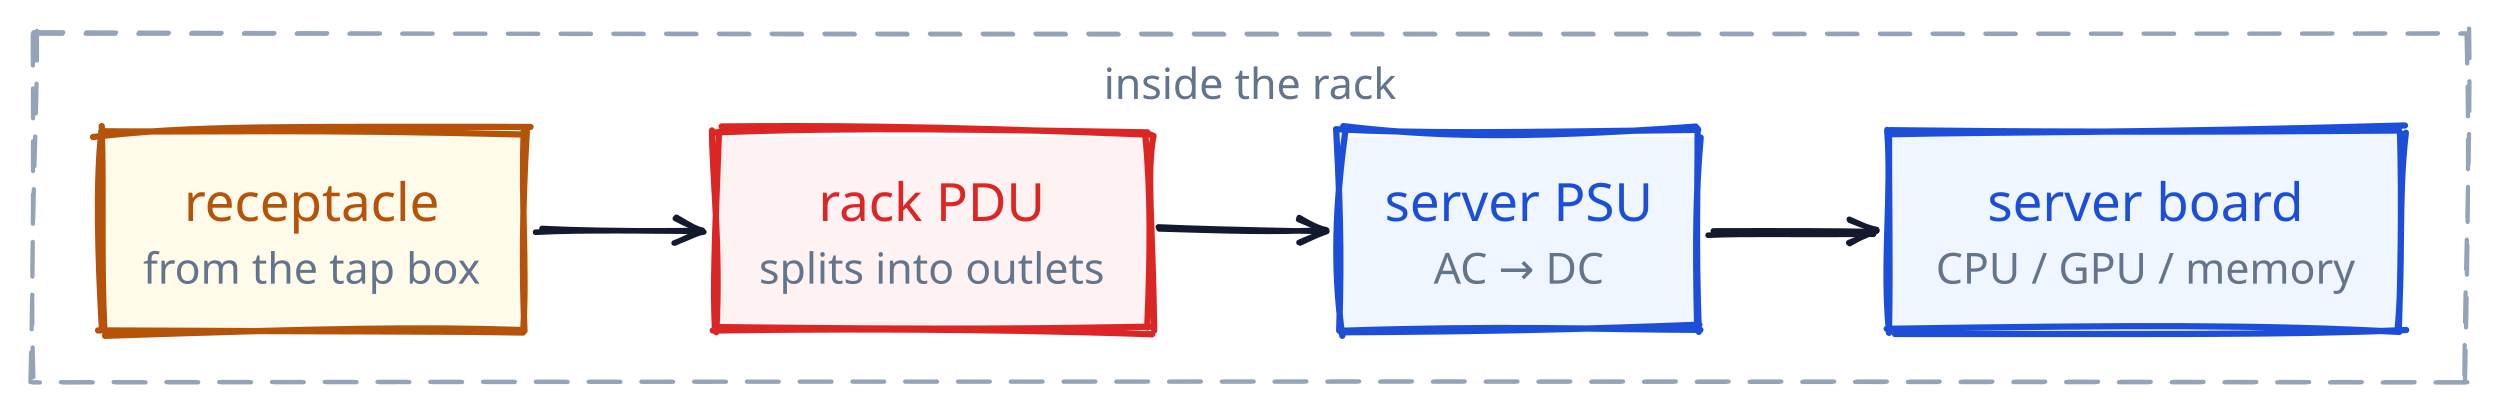
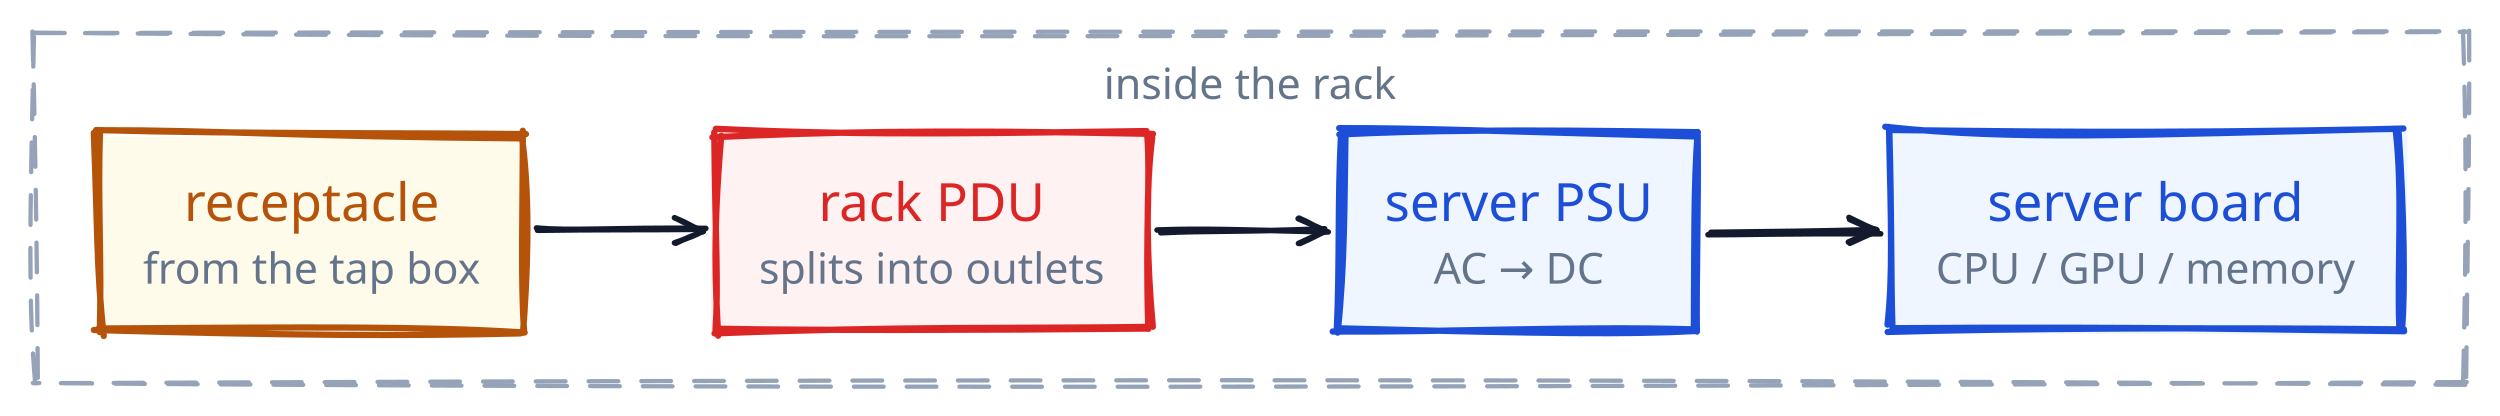
<svg xmlns="http://www.w3.org/2000/svg" viewBox="0 0 758 126" width="758" height="126" role="img" aria-label="the receptacle feeds the rack PDU, one of its outlets feeds a server PSU, and the PSU turns AC into the DC the board uses" font-family="Gaegu, ui-rounded, sans-serif" text-anchor="middle" preserveAspectRatio="xMidYMid meet">
-   <path d="M10.181 9.767 C164.129 10.418, 316.854 10.752, 748.528 10.101 M9.96 10.227 C172.139 10.193, 334.424 10.296, 748.047 10.195 M748.631 8.663 C749.232 45.033, 747.296 80.661, 747.172 117.669 M747.859 10.269 C748.489 33.661, 748.598 58.322, 747.379 115.565 M747.465 115.979 C560.193 115.812, 373.623 115.484, 10.453 115.889 M748.096 115.899 C538.654 115.536, 329.412 115.565, 9.899 115.964 M10.107 114.355 C8.858 73.179, 11.508 33.774, 11.19 9.204 M9.229 115.837 C10.212 80.193, 10.066 42.787, 9.933 9.616" fill="none" stroke="#94a3b8" stroke-width="1.3" stroke-linecap="round" stroke-linejoin="round" stroke-dasharray="9 7" />
+   <path d="M10.622 10.024 C182.211 9.661, 353.54 9.534, 747.38 9.505 M9.781 9.901 C207.011 11.713, 404.776 11.035, 748.286 9.674 M746.819 10.309 C747.662 37.495, 747.975 65.041, 746.837 115.02 M748.649 9.32 C748.835 47.774, 747.949 85.578, 747.717 116.865 M747.457 116.682 C575.876 115.531, 403.157 114.464, 10.144 116.195 M747.908 115.833 C475.793 117.574, 204.419 117.816, 9.968 116.117 M11.472 114.555 C11.26 75.188, 10.512 32.193, 9.782 8.26 M10.665 116.145 C8.673 92.968, 8.891 71.17, 10.316 10.466" fill="none" stroke="#94a3b8" stroke-width="1.3" stroke-linecap="round" stroke-linejoin="round" stroke-dasharray="9 7" />
  <text x="379" y="30" font-size="13" fill="#64748b">inside the rack</text>
-   <path d="M29.611 41.166 L159.939 38.895 L160.948 98.172 L29.891 101.684" fill="#fffbeb" />
-   <path d="M28.201 41.537 C58.215 37.913, 87.201 38.521, 160.852 38.478 M30.702 39.812 C61.963 40.106, 92.711 39.074, 159.381 40.797 M159.738 39.881 C158.276 63.061, 158.33 84.846, 159.021 100.304 M158.816 39.453 C157.951 60.41, 159.764 80.854, 158.674 99.53 M158.406 100.062 C127.423 99.046, 97.665 99.597, 31.85 101.818 M158.579 100.822 C130.956 100.369, 100.344 100.554, 29.729 100.18 M31.648 100.072 C30.622 78.952, 31.457 58.285, 30.848 38.228 M30.886 99.611 C29.705 78.227, 29.008 55.397, 30.706 40.285" fill="none" stroke="#b45309" stroke-width="1.9" stroke-linecap="round" stroke-linejoin="round" />
+   <path d="M31.104 41.516 L159.415 41.929 L157.743 100.881 L29.176 101.294" fill="#fffbeb" />
+   <path d="M31.827 39.489 C62.365 39.408, 91.295 41.411, 157.325 41.947 M29.134 39.431 C75.702 40.686, 121.431 40.239, 159.469 40.651 M158.249 41.557 C161.026 61.51, 159.741 86.106, 158.566 100.909 M158.519 39.639 C158.524 62.741, 157.811 85.757, 158.917 100.449 M157.736 101.087 C123.013 101.897, 88.669 101.785, 28.457 100.057 M159.077 100.82 C128.081 98.858, 96.273 99.199, 29.912 99.596 M31.46 101.872 C29.219 82.055, 29.525 66.59, 28.442 40.286 M30.245 100.706 C30.874 80.566, 29.576 59.154, 30.317 40.714" fill="none" stroke="#b45309" stroke-width="1.9" stroke-linecap="round" stroke-linejoin="round" />
  <text x="94.5" y="67" font-size="16" fill="#b45309">receptacle</text>
  <text x="94.5" y="86" font-size="13" fill="#64748b">from the tap box</text>
-   <path d="M216.989 41.413 L348.98 41.518 L347.484 100.979 L217.499 100.926" fill="#fef2f2" />
-   <path d="M218.794 38.348 C246.97 38.12, 277.832 38.004, 348.976 40.839 M216.22 40.196 C260.633 38.354, 301.649 39.428, 347.911 40.132 M349.729 41.153 C347.569 52.961, 349.495 66.666, 349.947 100.243 M347.253 40.841 C348.959 58.231, 348.822 76.656, 347.84 99.286 M349.321 101.357 C296.262 99.485, 246.402 99.755, 216.104 100.219 M348.632 99.059 C318.751 99.572, 290.346 100.022, 217.578 99.172 M217.185 100.713 C218.57 75.24, 215.83 51.325, 215.88 39.546 M216.743 99.191 C216.155 86.583, 216.704 72.971, 217.995 39.982" fill="none" stroke="#dc2626" stroke-width="1.9" stroke-linecap="round" stroke-linejoin="round" />
+   <path d="M215.585 39.418 L349.907 41.365 L348.163 98.765 L215.589 101.768" fill="#fef2f2" />
+   <path d="M216.016 41.621 C247.278 40.172, 280.604 39.134, 349.584 40.604 M217.047 39.037 C264.047 41.383, 308.796 40.182, 347.606 39.732 M349.343 41.775 C347.381 57.182, 347.646 78.548, 349.536 99.077 M347.828 40.718 C348.887 54.295, 347.21 67.921, 348.158 99.71 M347.012 99.126 C308.77 99.654, 273.315 98.828, 216.656 101.104 M347.801 99.627 C297.149 100.11, 244.531 100.208, 217.468 99.664 M217.748 101.788 C216.986 87.07, 216.038 71.536, 218.693 41.151 M216.941 100.024 C217.865 86.279, 216.892 73.016, 216.562 40.117" fill="none" stroke="#dc2626" stroke-width="1.9" stroke-linecap="round" stroke-linejoin="round" />
  <text x="282.5" y="67" font-size="16" fill="#dc2626">rack PDU</text>
  <text x="282.5" y="86" font-size="13" fill="#64748b">splits into outlets</text>
-   <path d="M405.425 41.451 L515.077 41.553 L514.69 100.804 L406.118 101.61" fill="#eff6ff" />
-   <path d="M407.287 38.243 C431.91 41.151, 458.708 42.46, 514.164 38.385 M405.076 39.168 C430.513 40.496, 454.169 40.213, 514.893 39.372 M515.645 41.703 C514.25 57.291, 513.998 71.734, 514.546 98.354 M514.725 39.025 C514.766 57.11, 514.077 73.866, 515.078 100.623 M515.253 98.447 C482.866 99.732, 453.796 100.477, 406.59 100.755 M515.56 100.024 C484.737 99.833, 454.332 98.679, 406.283 100.308 M406.986 101.816 C404.077 81.399, 404.88 61.887, 407.943 39.53 M406.042 100.251 C406.522 83.708, 406.774 69.729, 405.147 39.65" fill="none" stroke="#1d4ed8" stroke-width="1.9" stroke-linecap="round" stroke-linejoin="round" />
+   <path d="M407.165 38.159 L513.533 41.672 L515.446 99.656 L405.747 100.38" fill="#eff6ff" />
+   <path d="M406.039 38.85 C430.98 38.804, 451.504 39.729, 514.23 41.383 M406.09 40.77 C430.916 39.577, 456.972 39.157, 514.793 40.075 M514.734 40.024 C513.519 56.267, 513.75 74.017, 513.573 99.435 M514.753 40.953 C514.969 62.359, 514.268 86.621, 514.499 100.536 M513.036 99.846 C477.725 98.846, 437.88 100.765, 404.068 100.522 M514.183 100.361 C493.292 101.453, 470.376 101.214, 406.775 99.561 M405.575 100.851 C407.834 79.632, 407.588 60.142, 407.943 41.643 M405.304 100.22 C406.236 80.03, 405.522 60.93, 406.592 40.801" fill="none" stroke="#1d4ed8" stroke-width="1.9" stroke-linecap="round" stroke-linejoin="round" />
  <text x="460.5" y="67" font-size="16" fill="#1d4ed8">server PSU</text>
  <text x="460.5" y="86" font-size="13" fill="#64748b">AC → DC</text>
-   <path d="M571.34 39.186 L728.086 40.039 L727.06 101.495 L573.886 99.994" fill="#eff6ff" />
-   <path d="M572.527 40.714 C610.835 39.891, 645.947 40.415, 729.175 38.044 M573.028 39.473 C612.29 39.934, 653.33 40.139, 727.373 39.571 M729.455 40.241 C726.985 60.703, 728.79 82.346, 726.872 100.623 M727.691 40.155 C728.287 62.237, 727.821 85.285, 727.313 100.236 M729.558 100.06 C691.669 101.685, 653.082 101.165, 574.591 101.269 M727.458 100.636 C687.276 98.445, 646.977 98.547, 572.054 99.7 M572.771 100.804 C570.667 80.277, 573.667 58.334, 572.201 39.398 M572.744 100.914 C573.149 77.716, 572.642 54.79, 572.75 40.114" fill="none" stroke="#1d4ed8" stroke-width="1.9" stroke-linecap="round" stroke-linejoin="round" />
+   <path d="M571.962 39.665 L729.948 39.989 L729.699 101.572 L572.197 101.01" fill="#eff6ff" />
+   <path d="M571.609 38.432 C610.432 42.679, 647.033 40.917, 728.708 38.965 M573.564 39.42 C608.669 39.741, 646.637 40.646, 727.136 39.067 M726.335 39.047 C728.634 59.082, 726.771 80.368, 727.463 99.015 M727.265 40.107 C728.895 64.116, 729.268 87.723, 728.324 99.466 M728.928 100.421 C693.694 100.06, 655.222 98.953, 573.91 99.505 M728.854 99.864 C669.171 99.234, 607.987 99.598, 572.318 100.656 M572.286 98.429 C573.934 83.358, 573.411 68.575, 572.725 38.469 M573.798 99.604 C573.315 84.635, 573.588 66.59, 572.85 39.814" fill="none" stroke="#1d4ed8" stroke-width="1.9" stroke-linecap="round" stroke-linejoin="round" />
  <text x="650.5" y="67" font-size="16" fill="#1d4ed8">server board</text>
  <text x="650.5" y="86" font-size="13" fill="#64748b">CPU / GPU / memory</text>
-   <path d="M164.346 69.274 C174.852 69.815, 184.88 69.965, 212.339 70.128 M162.384 70.413 C178.591 69.59, 195.226 70.228, 212.332 69.855" fill="none" stroke="#131A2E" stroke-width="1.7" stroke-linecap="round" stroke-linejoin="round" />
-   <path d="M212.864 70.382 C211.576 69.509, 209.592 68.604, 205.087 65.885 M212.895 69.93 C210.439 68.958, 207.791 67.841, 204.764 66.245" fill="none" stroke="#131A2E" stroke-width="1.7" stroke-linecap="round" stroke-linejoin="round" />
-   <path d="M213.392 70.341 C211.417 70.509, 208.836 72.059, 204.396 73.683 M212.923 69.789 C210.153 71.198, 206.91 72.586, 204.708 73.658" fill="none" stroke="#131A2E" stroke-width="1.7" stroke-linecap="round" stroke-linejoin="round" />
-   <path d="M351.231 68.808 C361.293 69.278, 374.056 69.636, 401.374 70.177 M351.438 69.404 C369.053 69.901, 387.549 70.66, 401.886 69.612" fill="none" stroke="#131A2E" stroke-width="1.7" stroke-linecap="round" stroke-linejoin="round" />
-   <path d="M402.231 69.809 C400.255 69.188, 398.91 68.922, 393.921 65.972 M401.928 69.9 C399.78 69.195, 397.815 68.206, 393.745 66.547" fill="none" stroke="#131A2E" stroke-width="1.7" stroke-linecap="round" stroke-linejoin="round" />
-   <path d="M402.254 70.183 C400.089 70.958, 398.284 71.679, 394.232 73.663 M402.18 69.959 C398.92 71.505, 395.263 72.829, 393.854 73.519" fill="none" stroke="#131A2E" stroke-width="1.7" stroke-linecap="round" stroke-linejoin="round" />
-   <path d="M517.888 71.318 C531.138 70.786, 539.509 71.217, 568.045 71.03 M519.489 70.012 C538.496 69.961, 558.218 69.951, 568.653 70.245" fill="none" stroke="#131A2E" stroke-width="1.7" stroke-linecap="round" stroke-linejoin="round" />
-   <path d="M568.983 69.593 C567.098 69.251, 565.18 68.532, 560.843 66.776 M568.896 70.003 C567.099 69.348, 565.256 68.482, 560.705 66.494" fill="none" stroke="#131A2E" stroke-width="1.7" stroke-linecap="round" stroke-linejoin="round" />
-   <path d="M568.556 69.925 C567.142 70.758, 565.312 71.642, 560.535 73.59 M569.072 69.936 C566.072 71.04, 563.398 72.348, 560.824 73.855" fill="none" stroke="#131A2E" stroke-width="1.7" stroke-linecap="round" stroke-linejoin="round" />
+   <path d="M162.672 69.121 C172.822 70.137, 185.12 68.982, 213.993 69.25 M162.962 69.82 C180.005 69.541, 196.242 69.698, 212.843 69.52" fill="none" stroke="#131A2E" stroke-width="1.7" stroke-linecap="round" stroke-linejoin="round" />
+   <path d="M213.191 70.203 C211.204 69.47, 209.311 68.008, 204.494 66.02 M212.891 69.938 C210.847 69.139, 208.449 68.008, 204.921 66.165" fill="none" stroke="#131A2E" stroke-width="1.7" stroke-linecap="round" stroke-linejoin="round" />
+   <path d="M213.318 69.959 C210.969 71.33, 209.245 71.948, 204.508 73.632 M213.202 70.158 C210.218 71.349, 207.419 72.501, 204.867 73.753" fill="none" stroke="#131A2E" stroke-width="1.7" stroke-linecap="round" stroke-linejoin="round" />
+   <path d="M350.825 69.747 C364.268 69.242, 376.311 69.684, 402.713 70.322 M351.95 70.576 C364.89 69.873, 378.499 70.372, 401.642 69.367" fill="none" stroke="#131A2E" stroke-width="1.7" stroke-linecap="round" stroke-linejoin="round" />
+   <path d="M402.062 70.183 C399.935 69.387, 398.254 68.066, 393.834 66.129 M401.812 70.053 C400.179 69.004, 398.196 68.371, 393.602 66.299" fill="none" stroke="#131A2E" stroke-width="1.7" stroke-linecap="round" stroke-linejoin="round" />
+   <path d="M401.883 70.094 C400.59 70.655, 398.522 71.898, 394.196 73.817 M401.88 70.204 C399.795 71.01, 397.781 71.861, 393.705 73.803" fill="none" stroke="#131A2E" stroke-width="1.7" stroke-linecap="round" stroke-linejoin="round" />
+   <path d="M517.881 71.165 C530.155 71.154, 540.265 70.737, 570.22 70.883 M518.752 70.45 C535.704 70.228, 554.052 70.123, 568.435 69.568" fill="none" stroke="#131A2E" stroke-width="1.7" stroke-linecap="round" stroke-linejoin="round" />
+   <path d="M568.905 69.568 C567.425 69.323, 565.796 68.452, 560.607 65.929 M569.132 69.813 C567.128 69.195, 565.515 68.67, 560.814 66.546" fill="none" stroke="#131A2E" stroke-width="1.7" stroke-linecap="round" stroke-linejoin="round" />
+   <path d="M568.929 69.715 C567.04 70.391, 565.235 71.254, 560.418 73.392 M568.898 70.189 C566.36 71.213, 563.547 72.542, 560.867 73.76" fill="none" stroke="#131A2E" stroke-width="1.7" stroke-linecap="round" stroke-linejoin="round" />
</svg>
